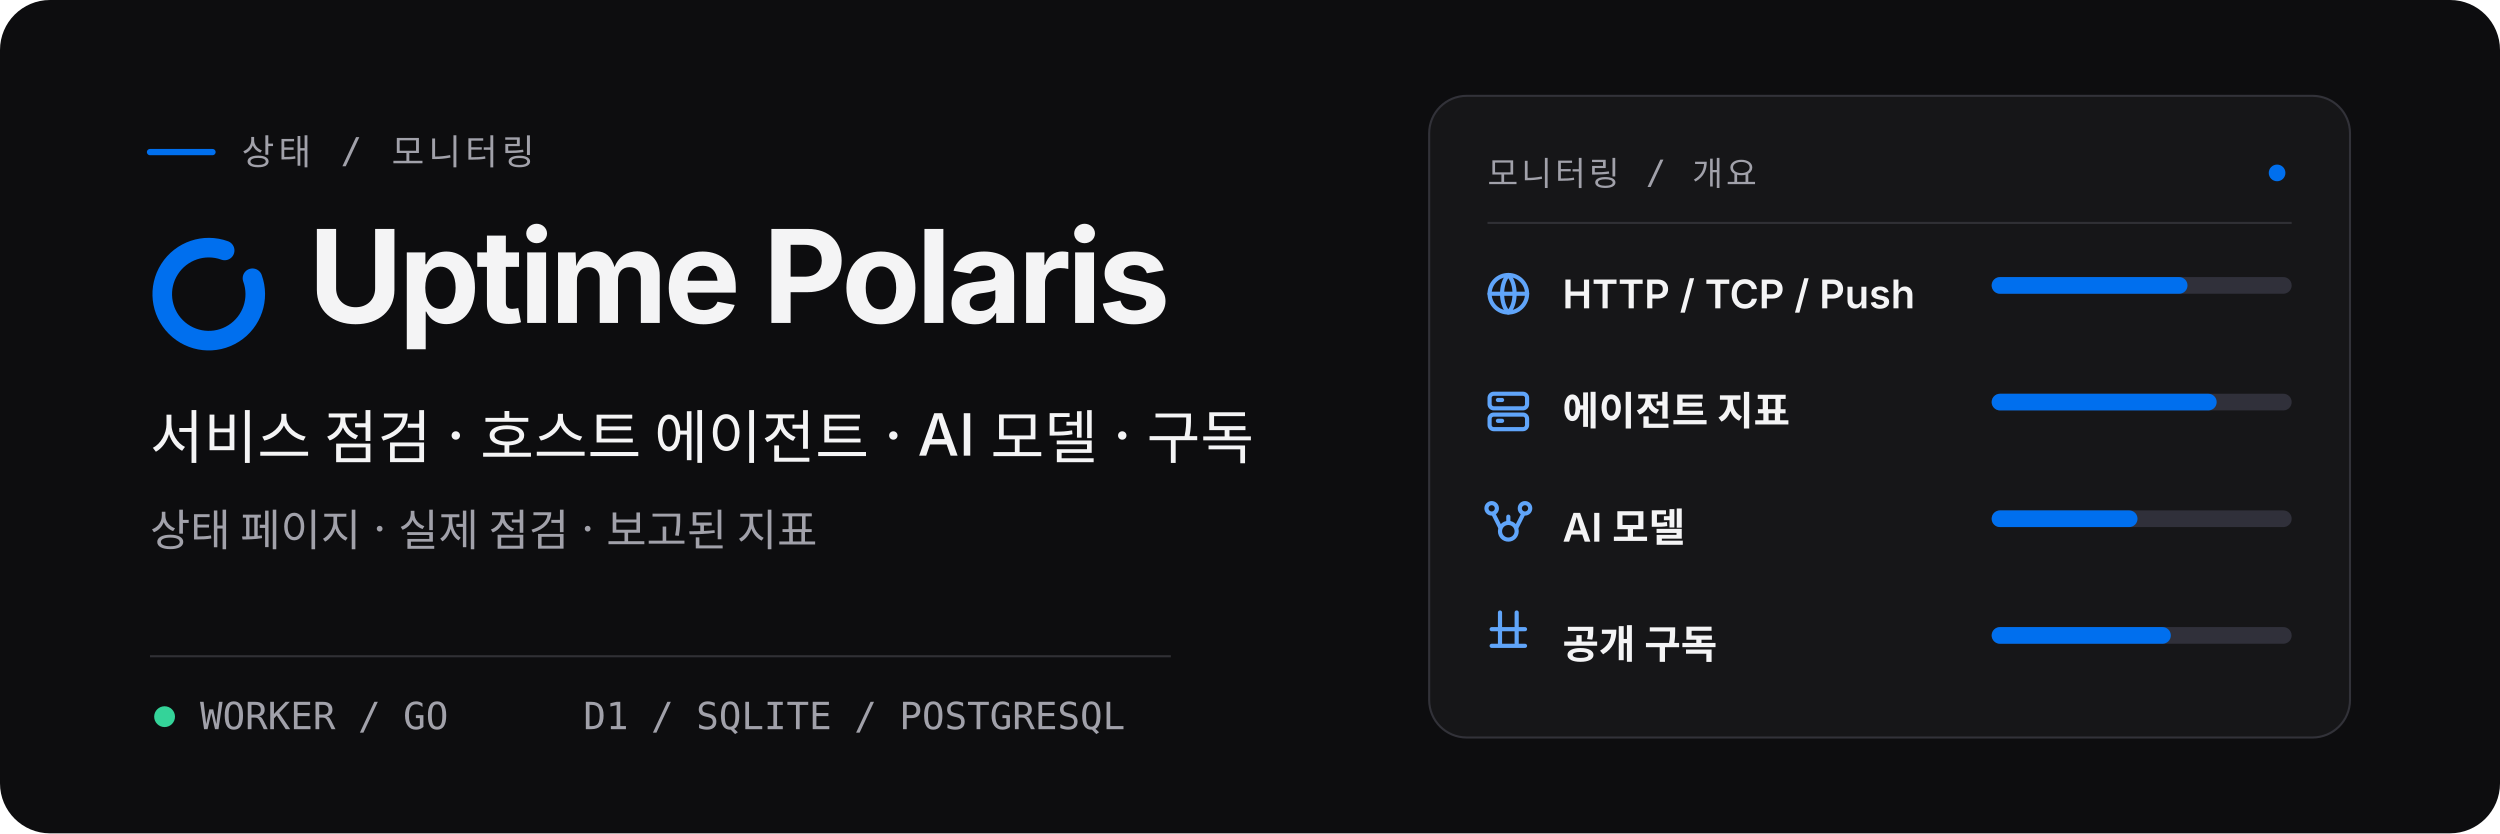
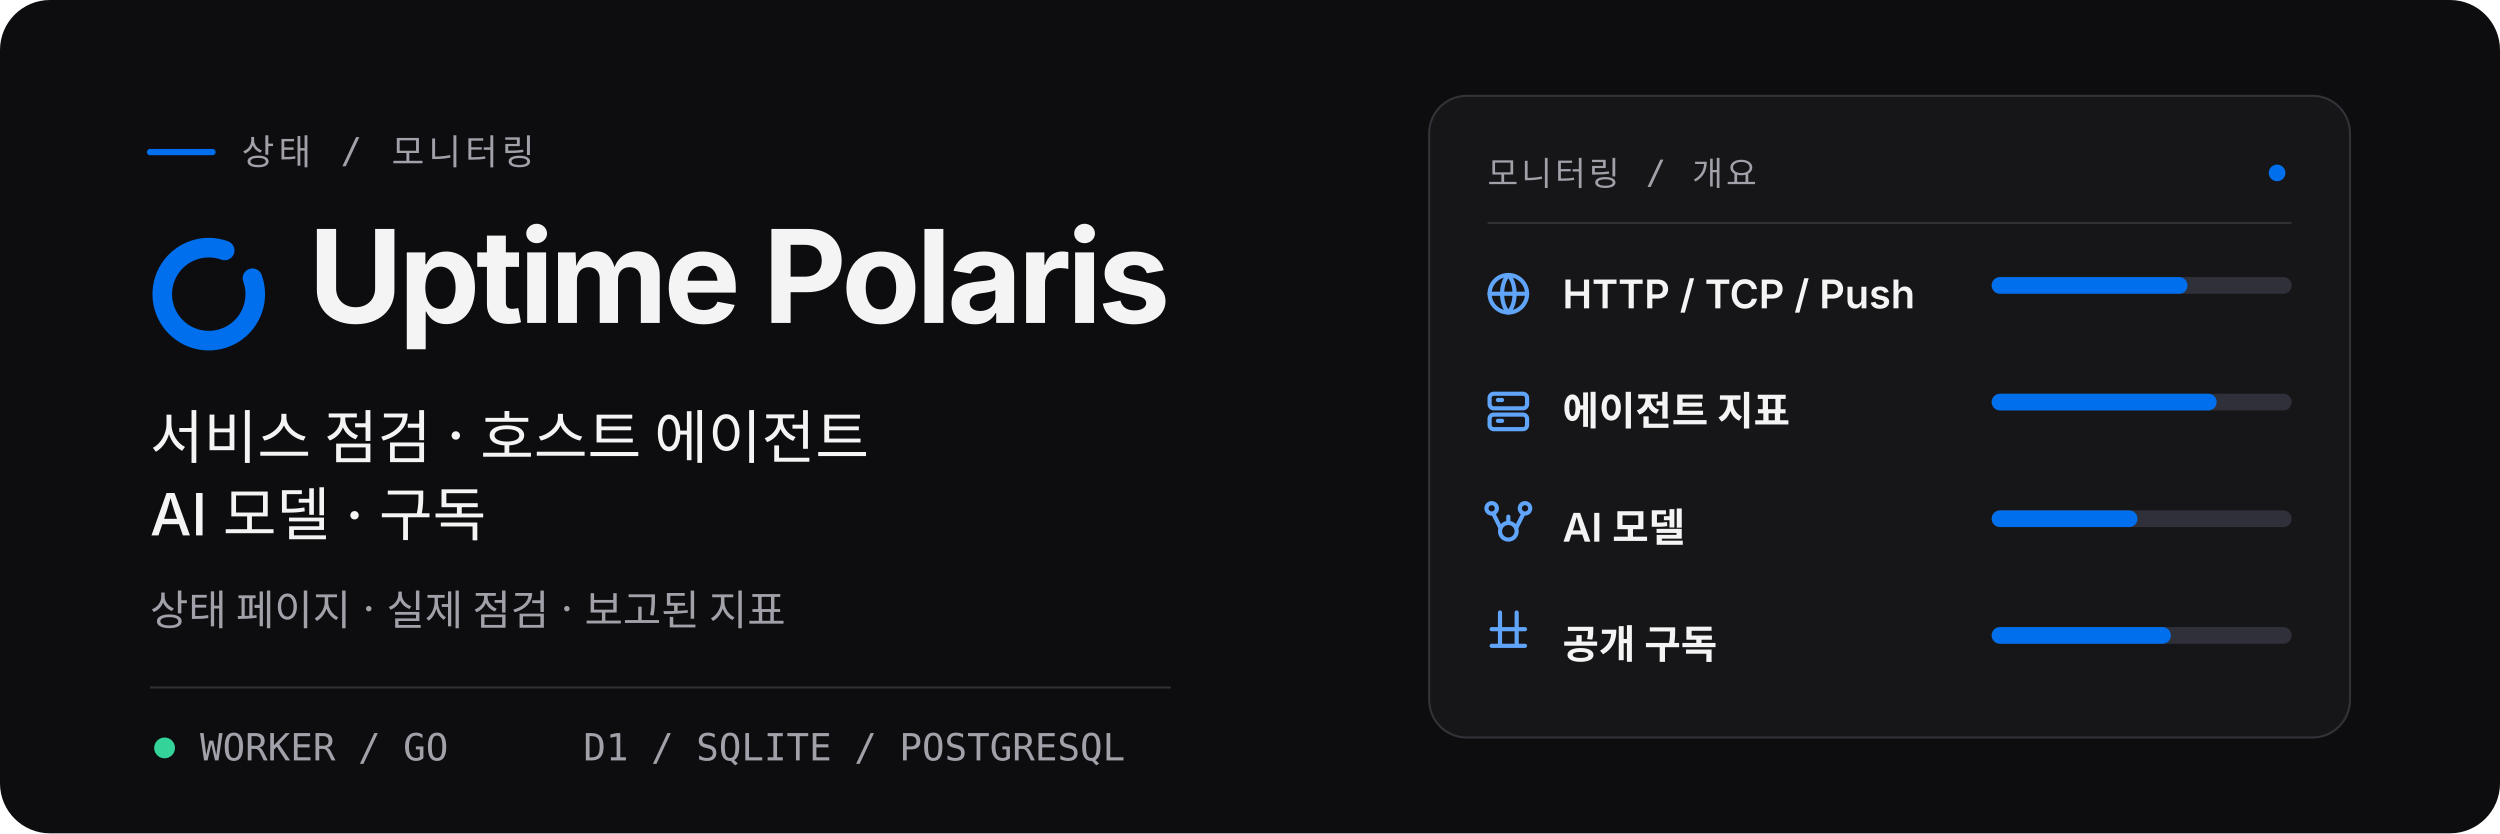
<svg xmlns="http://www.w3.org/2000/svg" width="1200" height="400" viewBox="0 0 1200 400" role="img" aria-labelledby="title desc">
  <rect width="1200" height="400" rx="24" fill="#0d0d0f" />
  <path d="M72 73h30" stroke="#006fee" stroke-width="3" stroke-linecap="round" />
  <text x="116" y="79" fill="#a1a1aa" font-family="ui-monospace, SFMono-Regular, Menlo, Consolas, monospace" font-size="17" letter-spacing="2">상태 / 모니터링</text>
  <g transform="translate(72 113) scale(2.35) translate(-4 -4)">
    <path d="M24.93 12.75A9.5 9.5 0 1 1 19.25 7.07" fill="none" stroke="#006fee" stroke-width="4" stroke-linecap="round" />
  </g>
  <text x="148" y="155" fill="#f4f4f5" font-family="-apple-system, BlinkMacSystemFont, Segoe UI, sans-serif" font-size="62" font-weight="700" letter-spacing="-2">Uptime Polaris</text>
-   <text x="72" y="220" fill="#f4f4f5" font-family="-apple-system, BlinkMacSystemFont, Segoe UI, sans-serif" font-size="28" font-weight="500">서비스 점검 · 호스트 에이전트 · AI 모델 · 구독</text>
-   <text x="72" y="262" fill="#a1a1aa" font-family="-apple-system, BlinkMacSystemFont, Segoe UI, sans-serif" font-size="21">상태 페이지 · 실제 점검 · 보고된 지표</text>
-   <path d="M72 315h490" stroke="#303035" stroke-width="1" />
-   <circle cx="79" cy="344" r="5" fill="#34d399" />
-   <text x="96" y="350" fill="#a1a1aa" font-family="ui-monospace, SFMono-Regular, Menlo, Consolas, monospace" font-size="18">WORKER / GO</text>
-   <text x="280" y="350" fill="#a1a1aa" font-family="ui-monospace, SFMono-Regular, Menlo, Consolas, monospace" font-size="18">D1 / SQLITE / POSTGRESQL</text>
+   <text x="72" y="220" fill="#f4f4f5" font-family="-apple-system, BlinkMacSystemFont, Segoe UI, sans-serif" font-size="28" font-weight="500">서비스 점검 · 호스트 에이전트</text>
+   <text x="72" y="257" fill="#f4f4f5" font-family="-apple-system, BlinkMacSystemFont, Segoe UI, sans-serif" font-size="28" font-weight="500">AI 모델 · 구독</text>
+   <text x="72" y="300" fill="#a1a1aa" font-family="-apple-system, BlinkMacSystemFont, Segoe UI, sans-serif" font-size="20">상태 페이지 · 실제 점검 · 보고된 지표</text>
+   <path d="M72 330h490" stroke="#303035" stroke-width="1" />
+   <circle cx="79" cy="359" r="5" fill="#34d399" />
+   <text x="96" y="365" fill="#a1a1aa" font-family="ui-monospace, SFMono-Regular, Menlo, Consolas, monospace" font-size="18">WORKER / GO</text>
+   <text x="280" y="365" fill="#a1a1aa" font-family="ui-monospace, SFMono-Regular, Menlo, Consolas, monospace" font-size="18">D1 / SQLITE / POSTGRESQL</text>
  <g transform="translate(686 46)">
    <rect width="442" height="308" rx="18" fill="#161618" stroke="#323239" />
    <text x="28" y="43" fill="#a1a1aa" font-family="ui-monospace, SFMono-Regular, Menlo, Consolas, monospace" font-size="16" letter-spacing="1.5">모니터링 / 개요</text>
    <circle cx="407" cy="37" r="4" fill="#006fee" />
    <path d="M28 61h386" stroke="#303035" />
    <g font-family="-apple-system, BlinkMacSystemFont, Segoe UI, sans-serif" font-size="19" font-weight="600" fill="#f4f4f5">
      <text x="64" y="102">HTTP / TCP / Push</text>
      <text x="64" y="158">에이전트 지표</text>
      <text x="64" y="214">AI 모델</text>
      <text x="64" y="270">공개 구독</text>
    </g>
    <g fill="none" stroke="#60a5fa" stroke-width="2" stroke-linecap="round" stroke-linejoin="round">
      <circle cx="38" cy="95" r="9" />
      <path d="M29 95h18M38 86c-4 4-4 14 0 18M38 86c4 4 4 14 0 18" />
      <rect x="29" y="143" width="18" height="7" rx="2" />
      <rect x="29" y="153" width="18" height="7" rx="2" />
      <path d="M33 146h2M33 156h2" />
      <circle cx="38" cy="209" r="4" />
      <circle cx="30" cy="198" r="2.5" />
      <circle cx="46" cy="198" r="2.5" />
      <path d="M38 205v-3M34 207l-3-6M42 207l3-6" />
      <path d="M30 256h16M30 264h16M34 248v16M42 248v16" />
    </g>
    <g fill="#30303a">
      <rect x="270" y="87" width="144" height="8" rx="4" />
      <rect x="270" y="143" width="144" height="8" rx="4" />
      <rect x="270" y="199" width="144" height="8" rx="4" />
      <rect x="270" y="255" width="144" height="8" rx="4" />
    </g>
    <g fill="#006fee">
      <rect x="270" y="87" width="94" height="8" rx="4" />
      <rect x="270" y="143" width="108" height="8" rx="4" />
      <rect x="270" y="199" width="70" height="8" rx="4" />
      <rect x="270" y="255" width="86" height="8" rx="4" />
    </g>
  </g>
</svg>
